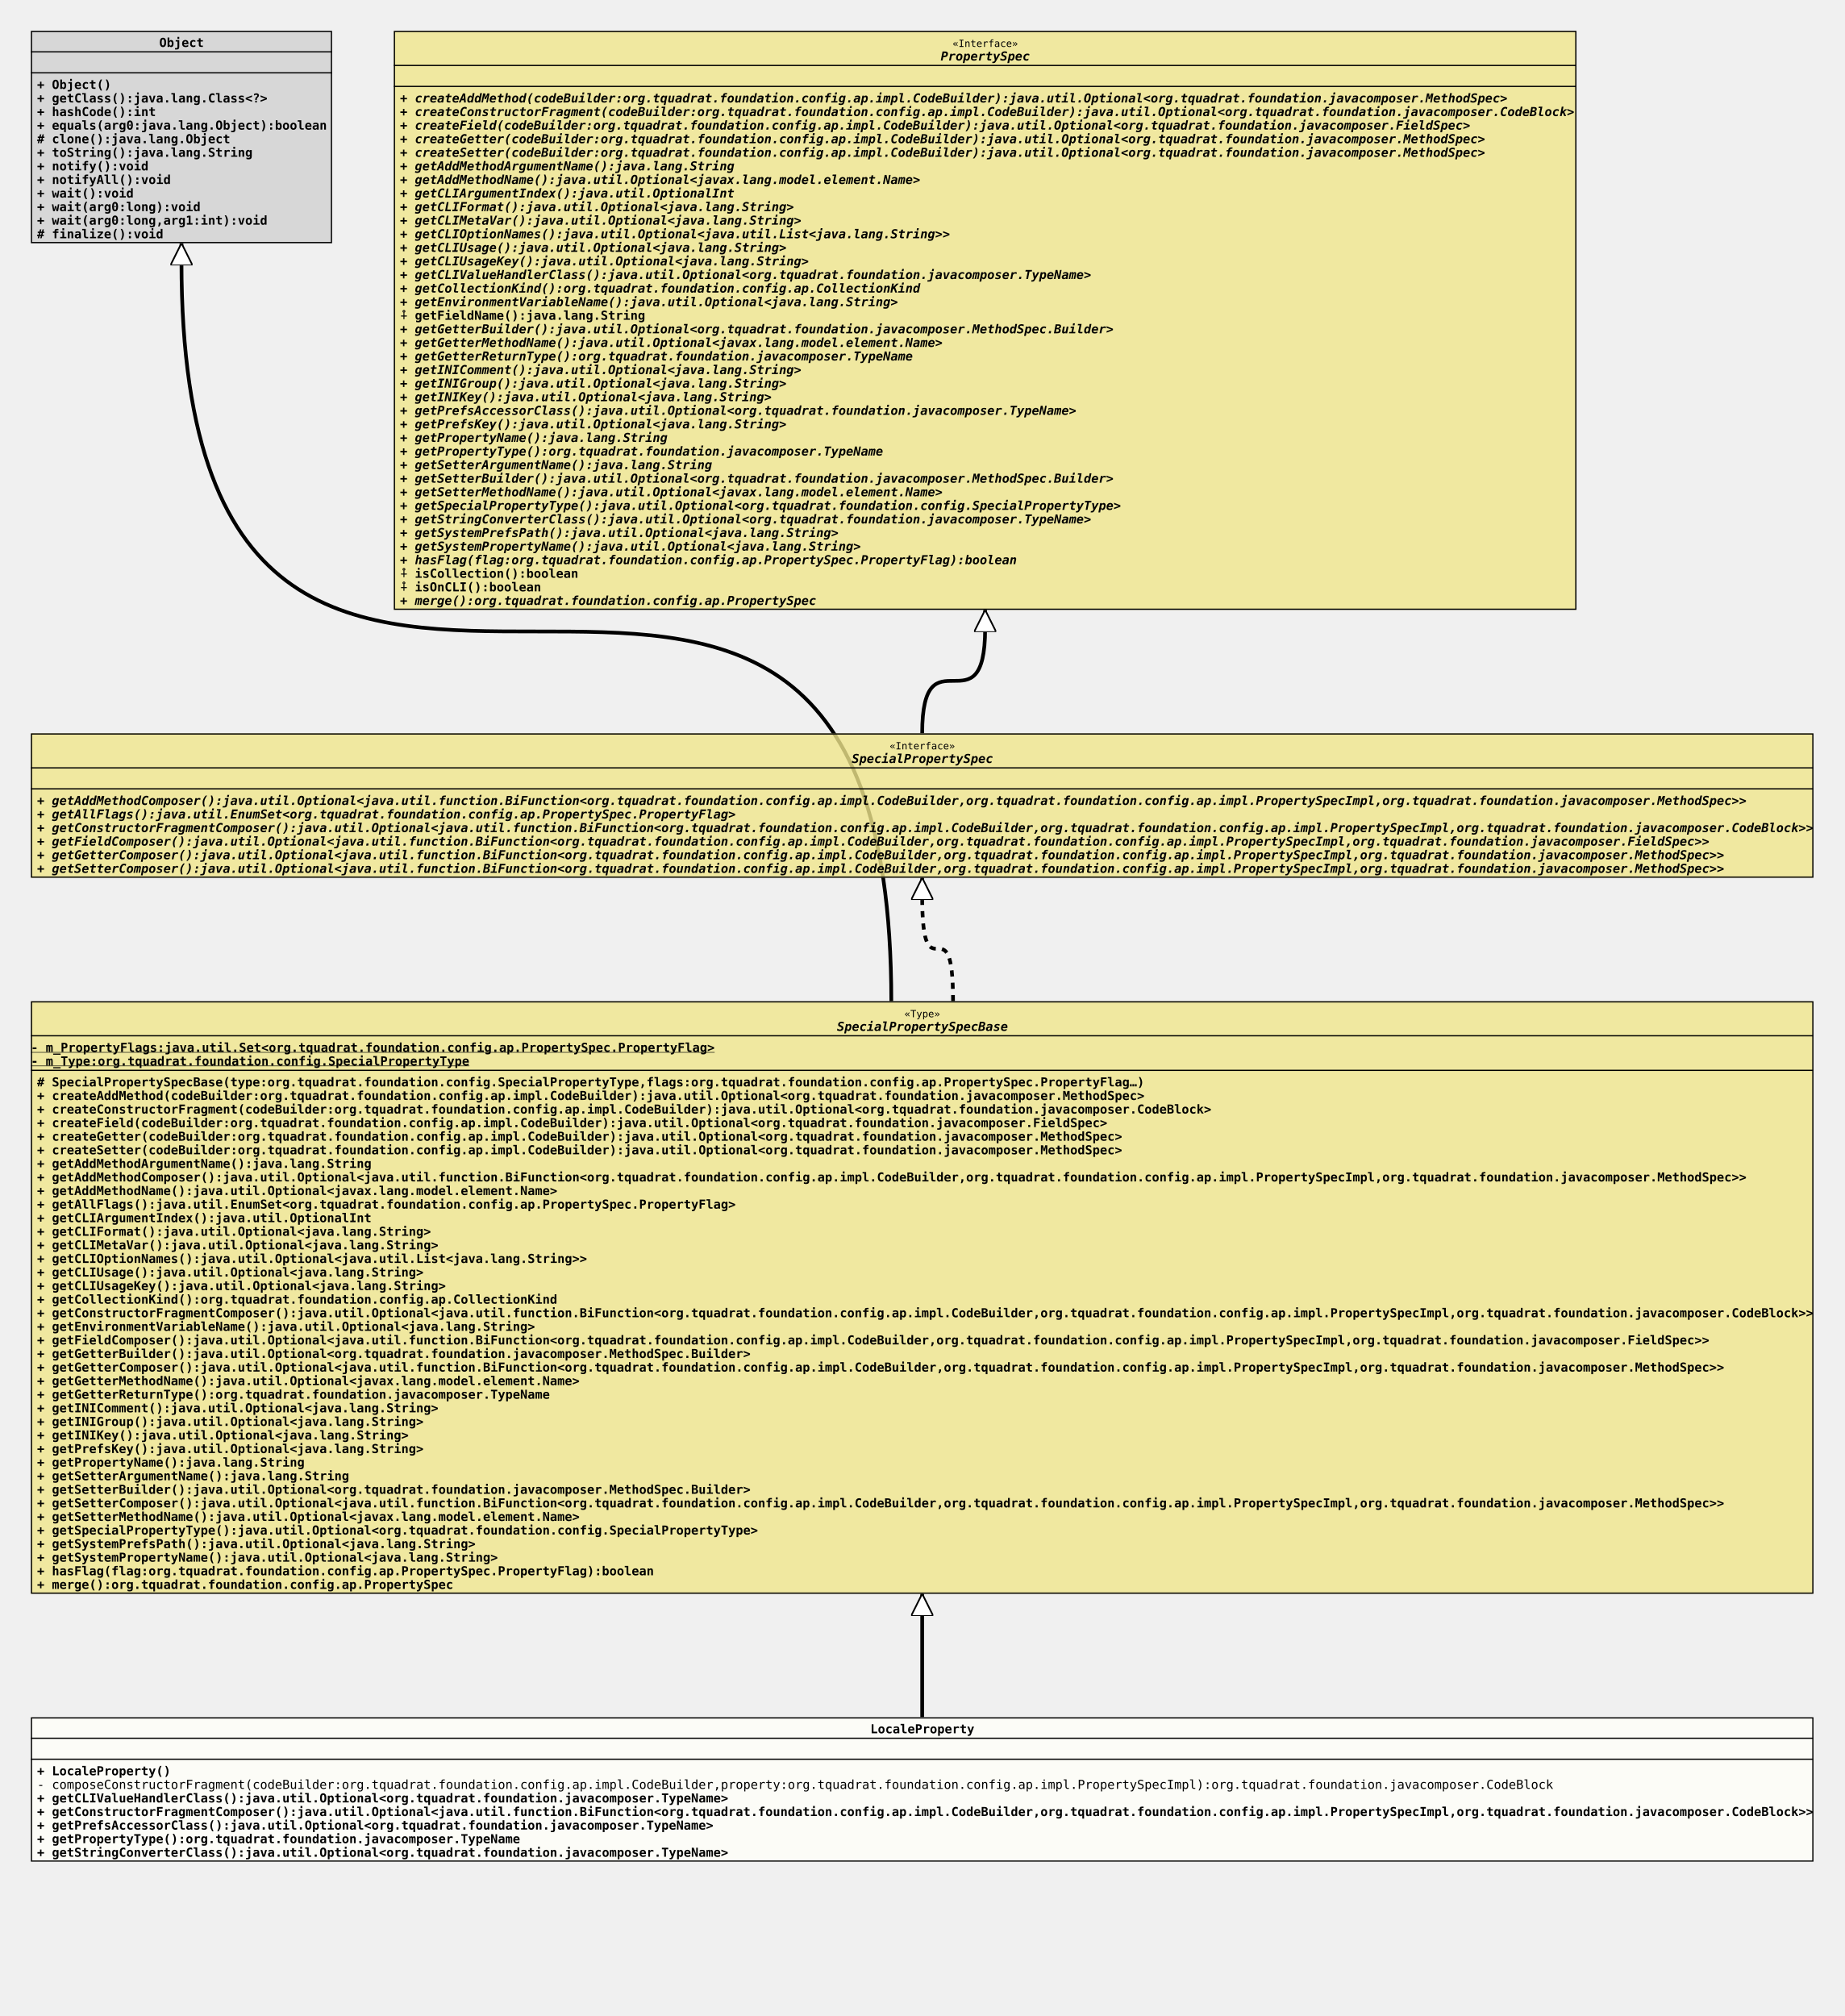
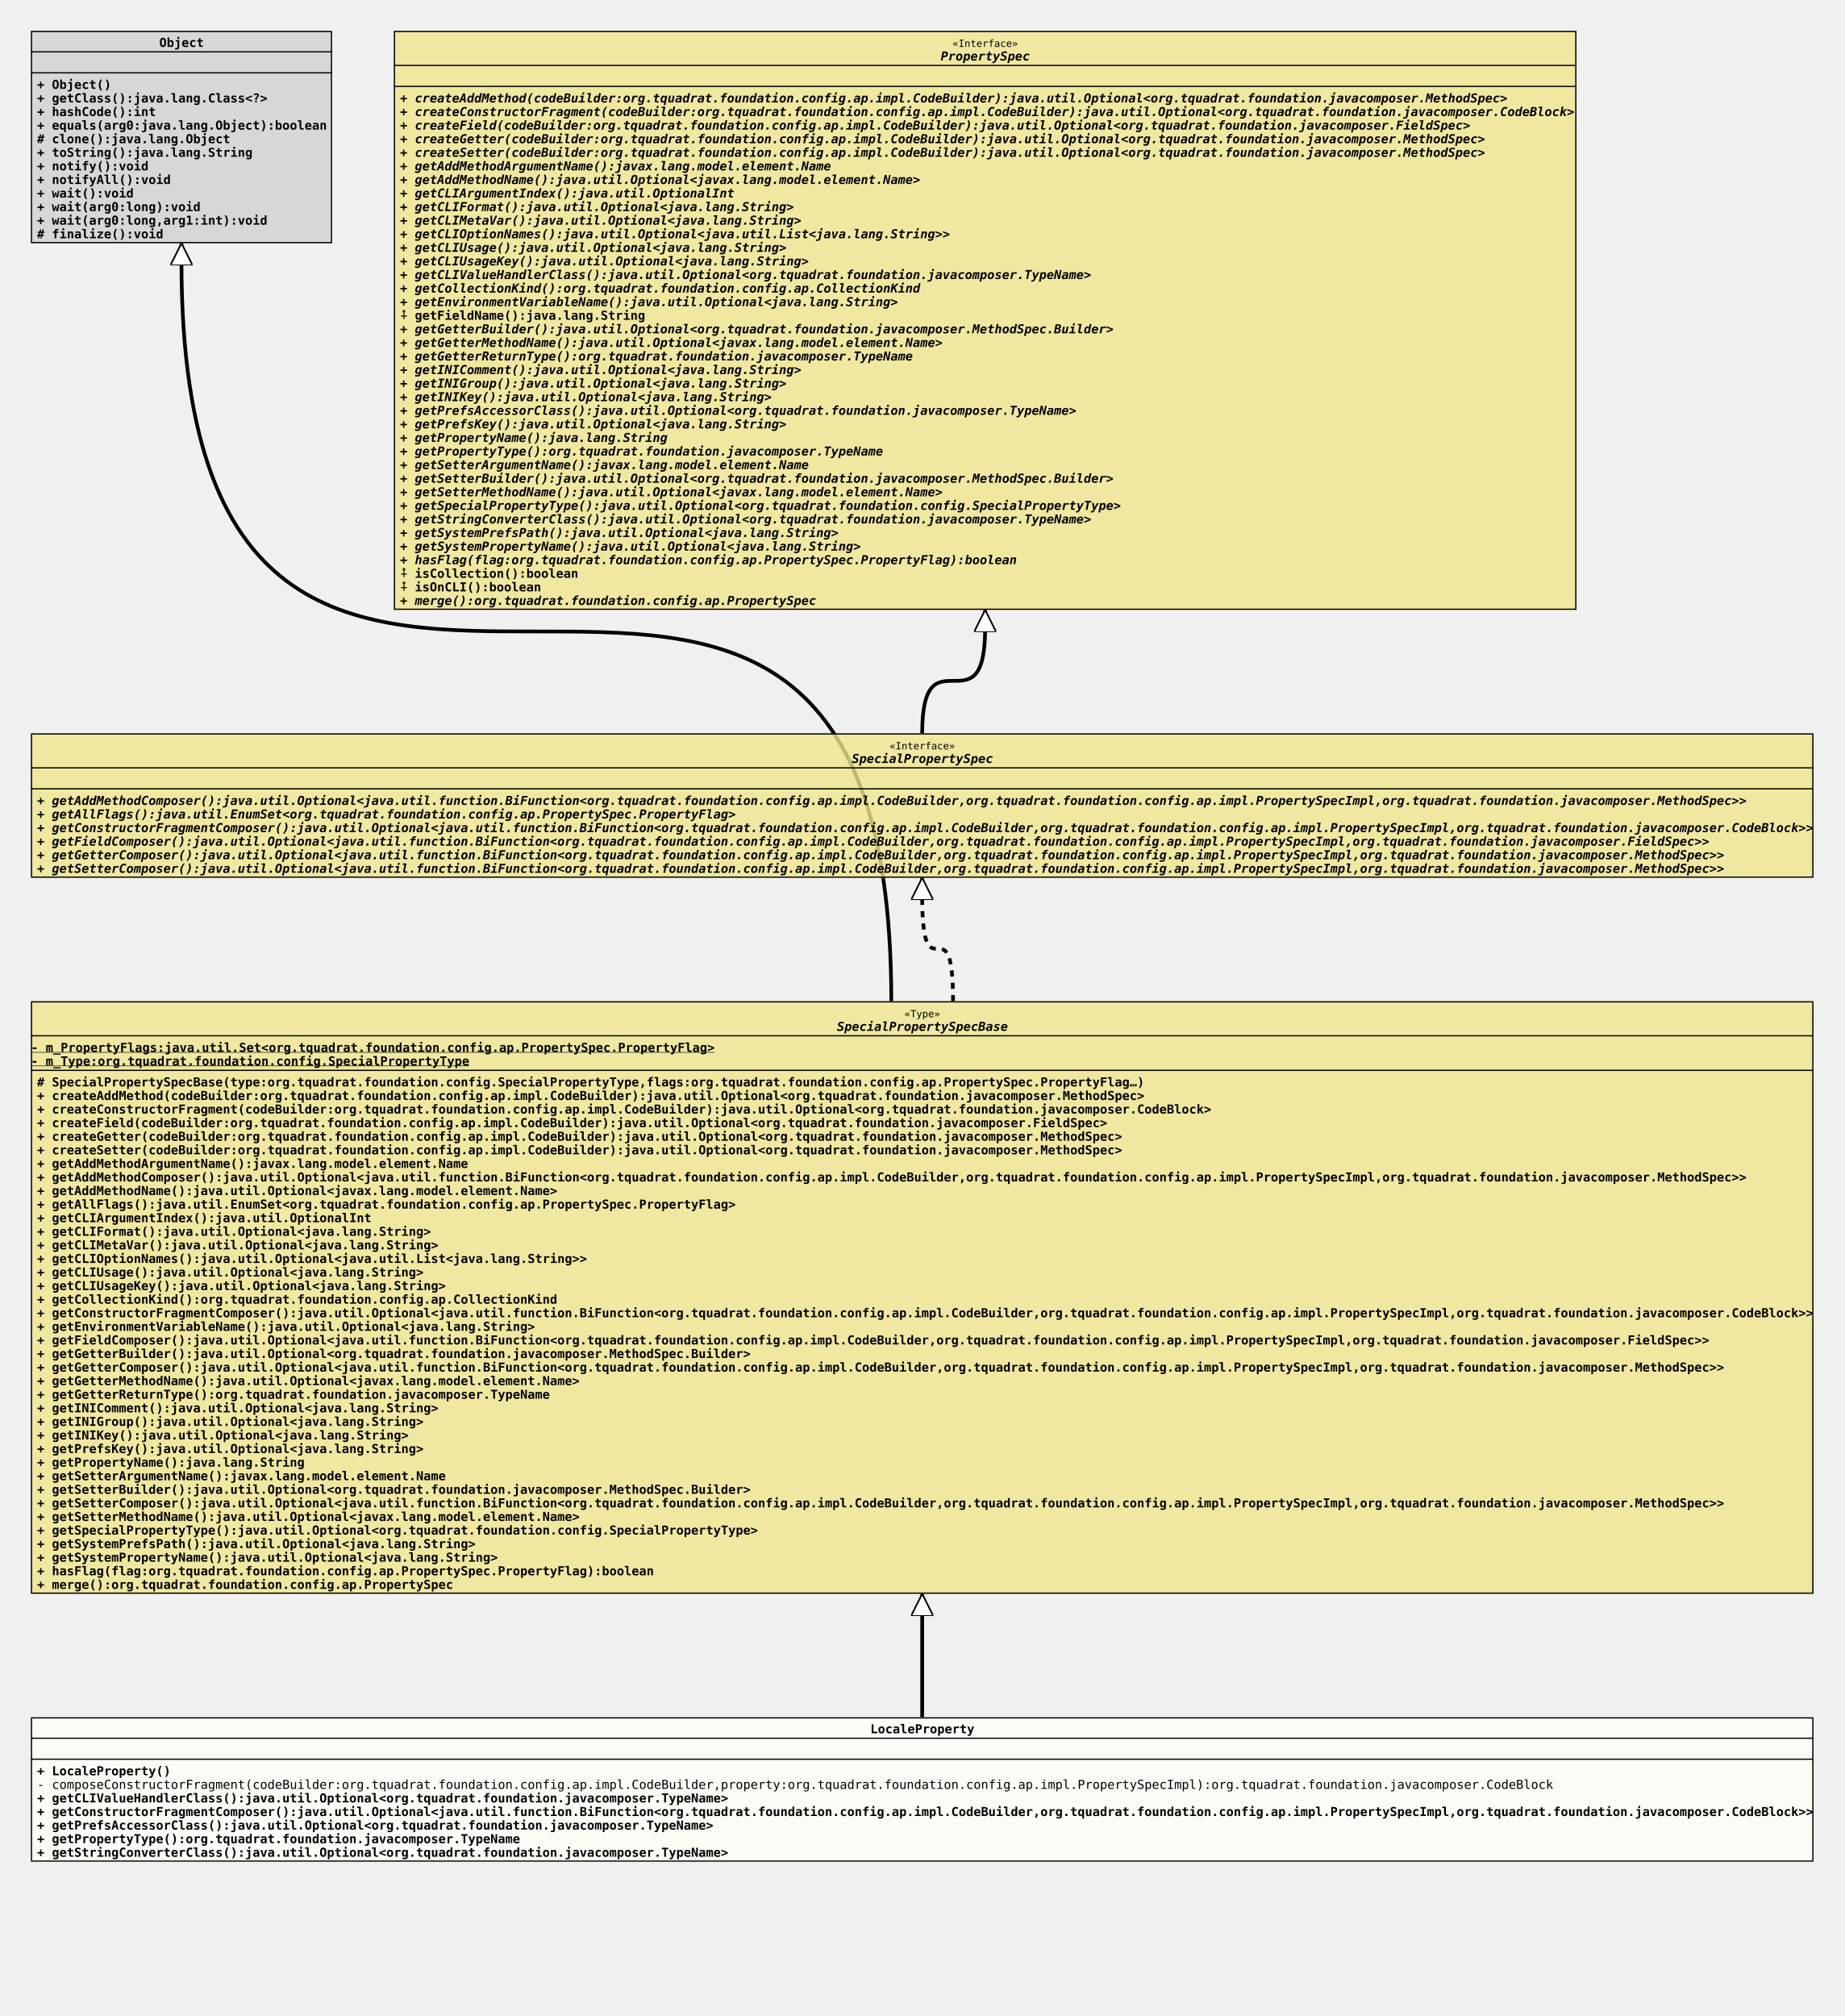
<svg xmlns="http://www.w3.org/2000/svg" xmlns:xlink="http://www.w3.org/1999/xlink" version="1.1" baseProfile="full" width="1494.000" height="1633.000">
  <defs>
    <style>
            line
            {
              stroke: black;
            }
            line.separator
            {
              stroke:       black;
              stroke-width: 1;
            }
            marker
            {
              fill: white;
            }
            path
            {
              fill:   white;
              stroke: black;
            }
            path.implementation
            {
              fill:             none;
              stroke-dasharray: 5,5;
              stroke-width:     3;
            }
            path.inheritance
            {
              fill:         none;
              stroke-width: 3;
            }
            rect
            {
              fill:         none;
              stroke:       black;
              stroke-width: 2;
            }
            rect.externalClass
            {
              fill:         #D0D0D0;
              fill-opacity: 0.8;
            }
            rect.focusClass
            {
              fill:         #FFFFF9;
              fill-opacity: 0.8;
            }
            rect.otherClass
            {
              fill:         #F0E68C;
              fill-opacity: 0.8;
            }
            rect.template
            {
              fill:             #FFFFFF;
              fill-opacity:     1.0;
              stroke-dasharray: 3,3;
            }
            text
            {
              font-family: monospace;
              font-size:   10px;
              font-weight: bold;
            }
            text.abstract
            {
              font-style: italic;
            }
            text.final
            {
              text-decoration: underline;
            }
            text.static
            {
              font-weight: normal;
            }
            text.stereotype
            {
              font-size:   8px;
              font-weight: normal;
            }
            </style>
    <marker id="inheritance" viewBox="0,0,40,40" markerUnits="strokeWidth" refX="40" refY="20" markerWidth="6" markerHeight="6" orient="auto">
      <path d="M40,20 l-40,-20 v40 Z" fill="#ffffff" stroke="#000000" stroke-width="3" />
    </marker>
    <marker id="implementation" viewBox="0,0,40,40" markerUnits="strokeWidth" refX="40" refY="20" markerWidth="6" markerHeight="6" orient="auto">
      <path d="M40,20 l-40,-20 v40 Z" fill="#ffffff" stroke="#000000" stroke-width="3" />
    </marker>
    <clipPath id="ID000001">
      <rect class="focusClass" height="117.000" width="1444.000" x="0.000" y="0.000" />
    </clipPath>
    <symbol id="org.tquadrat.foundation.config.ap.impl.specialprops.LocaleProperty">
      <g>
        <g class="focusClass" clip-path="url(#ID000001)">
          <rect x="0.000" y="0.000" width="1444.000" height="117.000" class="focusClass" />
          <line x1="0.000" y1="17.000" x2="1444.000" y2="17.000" class="separator" />
          <text x="680.000" y="13.000">LocaleProperty</text>
          <line x1="0.000" y1="34.000" x2="1444.000" y2="34.000" class="separator" />
          <text x="5.000" y="30.000" />
          <text x="5.000" y="47.000">+ LocaleProperty()</text>
          <text x="5.000" y="58.000" class="static">- composeConstructorFragment(codeBuilder:org.tquadrat.foundation.config.ap.impl.CodeBuilder,property:org.tquadrat.foundation.config.ap.impl.PropertySpecImpl):org.tquadrat.foundation.javacomposer.CodeBlock</text>
          <text x="5.000" y="69.000">+ getCLIValueHandlerClass():java.util.Optional&lt;org.tquadrat.foundation.javacomposer.TypeName&gt;</text>
          <text x="5.000" y="80.000">+ getConstructorFragmentComposer():java.util.Optional&lt;java.util.function.BiFunction&lt;org.tquadrat.foundation.config.ap.impl.CodeBuilder,org.tquadrat.foundation.config.ap.impl.PropertySpecImpl,org.tquadrat.foundation.javacomposer.CodeBlock&gt;&gt;</text>
          <text x="5.000" y="91.000">+ getPrefsAccessorClass():java.util.Optional&lt;org.tquadrat.foundation.javacomposer.TypeName&gt;</text>
          <text x="5.000" y="102.000">+ getPropertyType():org.tquadrat.foundation.javacomposer.TypeName</text>
          <text x="5.000" y="113.000">+ getStringConverterClass():java.util.Optional&lt;org.tquadrat.foundation.javacomposer.TypeName&gt;</text>
        </g>
      </g>
    </symbol>
    <clipPath id="ID000002">
      <rect class="otherClass" height="480.000" width="1444.000" x="0.000" y="0.000" />
    </clipPath>
    <symbol id="org.tquadrat.foundation.config.ap.impl.specialprops.SpecialPropertySpecBase">
      <g>
        <g clip-path="url(#ID000002)">
          <rect x="0.000" y="0.000" width="1444.000" height="480.000" class="otherClass" />
          <line x1="0.000" y1="28.000" x2="1444.000" y2="28.000" class="separator" />
          <text x="707.600" y="13.000" class="stereotype">«Type»</text>
          <text x="653.000" y="24.000" class="abstract">SpecialPropertySpecBase</text>
          <line x1="0.000" y1="56.000" x2="1444.000" y2="56.000" class="separator" />
          <text y="41.000" class="final">- m_PropertyFlags:java.util.Set&lt;org.tquadrat.foundation.config.ap.PropertySpec.PropertyFlag&gt;</text>
          <text y="52.000" class="final">- m_Type:org.tquadrat.foundation.config.SpecialPropertyType</text>
          <text x="5.000" y="69.000"># SpecialPropertySpecBase(type:org.tquadrat.foundation.config.SpecialPropertyType,flags:org.tquadrat.foundation.config.ap.PropertySpec.PropertyFlag…)</text>
          <text x="5.000" y="80.000">+ createAddMethod(codeBuilder:org.tquadrat.foundation.config.ap.impl.CodeBuilder):java.util.Optional&lt;org.tquadrat.foundation.javacomposer.MethodSpec&gt;</text>
          <text x="5.000" y="91.000">+ createConstructorFragment(codeBuilder:org.tquadrat.foundation.config.ap.impl.CodeBuilder):java.util.Optional&lt;org.tquadrat.foundation.javacomposer.CodeBlock&gt;</text>
          <text x="5.000" y="102.000">+ createField(codeBuilder:org.tquadrat.foundation.config.ap.impl.CodeBuilder):java.util.Optional&lt;org.tquadrat.foundation.javacomposer.FieldSpec&gt;</text>
          <text x="5.000" y="113.000">+ createGetter(codeBuilder:org.tquadrat.foundation.config.ap.impl.CodeBuilder):java.util.Optional&lt;org.tquadrat.foundation.javacomposer.MethodSpec&gt;</text>
          <text x="5.000" y="124.000">+ createSetter(codeBuilder:org.tquadrat.foundation.config.ap.impl.CodeBuilder):java.util.Optional&lt;org.tquadrat.foundation.javacomposer.MethodSpec&gt;</text>
-           <text x="5.000" y="135.000">+ getAddMethodArgumentName():java.lang.String</text>
+           <text x="5.000" y="135.000">+ getAddMethodArgumentName():javax.lang.model.element.Name</text>
          <text x="5.000" y="146.000">+ getAddMethodComposer():java.util.Optional&lt;java.util.function.BiFunction&lt;org.tquadrat.foundation.config.ap.impl.CodeBuilder,org.tquadrat.foundation.config.ap.impl.PropertySpecImpl,org.tquadrat.foundation.javacomposer.MethodSpec&gt;&gt;</text>
          <text x="5.000" y="157.000">+ getAddMethodName():java.util.Optional&lt;javax.lang.model.element.Name&gt;</text>
          <text x="5.000" y="168.000">+ getAllFlags():java.util.EnumSet&lt;org.tquadrat.foundation.config.ap.PropertySpec.PropertyFlag&gt;</text>
          <text x="5.000" y="179.000">+ getCLIArgumentIndex():java.util.OptionalInt</text>
          <text x="5.000" y="190.000">+ getCLIFormat():java.util.Optional&lt;java.lang.String&gt;</text>
          <text x="5.000" y="201.000">+ getCLIMetaVar():java.util.Optional&lt;java.lang.String&gt;</text>
          <text x="5.000" y="212.000">+ getCLIOptionNames():java.util.Optional&lt;java.util.List&lt;java.lang.String&gt;&gt;</text>
          <text x="5.000" y="223.000">+ getCLIUsage():java.util.Optional&lt;java.lang.String&gt;</text>
          <text x="5.000" y="234.000">+ getCLIUsageKey():java.util.Optional&lt;java.lang.String&gt;</text>
          <text x="5.000" y="245.000">+ getCollectionKind():org.tquadrat.foundation.config.ap.CollectionKind</text>
          <text x="5.000" y="256.000">+ getConstructorFragmentComposer():java.util.Optional&lt;java.util.function.BiFunction&lt;org.tquadrat.foundation.config.ap.impl.CodeBuilder,org.tquadrat.foundation.config.ap.impl.PropertySpecImpl,org.tquadrat.foundation.javacomposer.CodeBlock&gt;&gt;</text>
          <text x="5.000" y="267.000">+ getEnvironmentVariableName():java.util.Optional&lt;java.lang.String&gt;</text>
          <text x="5.000" y="278.000">+ getFieldComposer():java.util.Optional&lt;java.util.function.BiFunction&lt;org.tquadrat.foundation.config.ap.impl.CodeBuilder,org.tquadrat.foundation.config.ap.impl.PropertySpecImpl,org.tquadrat.foundation.javacomposer.FieldSpec&gt;&gt;</text>
          <text x="5.000" y="289.000">+ getGetterBuilder():java.util.Optional&lt;org.tquadrat.foundation.javacomposer.MethodSpec.Builder&gt;</text>
          <text x="5.000" y="300.000">+ getGetterComposer():java.util.Optional&lt;java.util.function.BiFunction&lt;org.tquadrat.foundation.config.ap.impl.CodeBuilder,org.tquadrat.foundation.config.ap.impl.PropertySpecImpl,org.tquadrat.foundation.javacomposer.MethodSpec&gt;&gt;</text>
          <text x="5.000" y="311.000">+ getGetterMethodName():java.util.Optional&lt;javax.lang.model.element.Name&gt;</text>
          <text x="5.000" y="322.000">+ getGetterReturnType():org.tquadrat.foundation.javacomposer.TypeName</text>
          <text x="5.000" y="333.000">+ getINIComment():java.util.Optional&lt;java.lang.String&gt;</text>
          <text x="5.000" y="344.000">+ getINIGroup():java.util.Optional&lt;java.lang.String&gt;</text>
          <text x="5.000" y="355.000">+ getINIKey():java.util.Optional&lt;java.lang.String&gt;</text>
          <text x="5.000" y="366.000">+ getPrefsKey():java.util.Optional&lt;java.lang.String&gt;</text>
          <text x="5.000" y="377.000">+ getPropertyName():java.lang.String</text>
-           <text x="5.000" y="388.000">+ getSetterArgumentName():java.lang.String</text>
+           <text x="5.000" y="388.000">+ getSetterArgumentName():javax.lang.model.element.Name</text>
          <text x="5.000" y="399.000">+ getSetterBuilder():java.util.Optional&lt;org.tquadrat.foundation.javacomposer.MethodSpec.Builder&gt;</text>
          <text x="5.000" y="410.000">+ getSetterComposer():java.util.Optional&lt;java.util.function.BiFunction&lt;org.tquadrat.foundation.config.ap.impl.CodeBuilder,org.tquadrat.foundation.config.ap.impl.PropertySpecImpl,org.tquadrat.foundation.javacomposer.MethodSpec&gt;&gt;</text>
          <text x="5.000" y="421.000">+ getSetterMethodName():java.util.Optional&lt;javax.lang.model.element.Name&gt;</text>
          <text x="5.000" y="432.000">+ getSpecialPropertyType():java.util.Optional&lt;org.tquadrat.foundation.config.SpecialPropertyType&gt;</text>
          <text x="5.000" y="443.000">+ getSystemPrefsPath():java.util.Optional&lt;java.lang.String&gt;</text>
          <text x="5.000" y="454.000">+ getSystemPropertyName():java.util.Optional&lt;java.lang.String&gt;</text>
          <text x="5.000" y="465.000">+ hasFlag(flag:org.tquadrat.foundation.config.ap.PropertySpec.PropertyFlag):boolean</text>
          <text x="5.000" y="476.000">+ merge():org.tquadrat.foundation.config.ap.PropertySpec</text>
        </g>
      </g>
    </symbol>
    <clipPath id="ID000003">
      <rect class="externalClass" height="172.000" width="244.000" x="0.000" y="0.000" />
    </clipPath>
    <symbol id="java.lang.Object">
      <g>
        <g clip-path="url(#ID000003)">
          <rect x="0.000" y="0.000" width="244.000" height="172.000" class="externalClass" />
          <line x1="0.000" y1="17.000" x2="244.000" y2="17.000" class="separator" />
          <text x="104.000" y="13.000">Object</text>
          <line x1="0.000" y1="34.000" x2="244.000" y2="34.000" class="separator" />
          <text x="5.000" y="30.000" />
          <text x="5.000" y="47.000">+ Object()</text>
          <text x="5.000" y="58.000">+ getClass():java.lang.Class&lt;?&gt;</text>
          <text x="5.000" y="69.000">+ hashCode():int</text>
          <text x="5.000" y="80.000">+ equals(arg0:java.lang.Object):boolean</text>
          <text x="5.000" y="91.000"># clone():java.lang.Object</text>
          <text x="5.000" y="102.000">+ toString():java.lang.String</text>
          <text x="5.000" y="113.000">+ notify():void</text>
          <text x="5.000" y="124.000">+ notifyAll():void</text>
          <text x="5.000" y="135.000">+ wait():void</text>
          <text x="5.000" y="146.000">+ wait(arg0:long):void</text>
          <text x="5.000" y="157.000">+ wait(arg0:long,arg1:int):void</text>
          <text x="5.000" y="168.000"># finalize():void</text>
        </g>
      </g>
    </symbol>
    <clipPath id="ID000004">
      <rect class="otherClass" height="117.000" width="1444.000" x="0.000" y="0.000" />
    </clipPath>
    <symbol id="org.tquadrat.foundation.config.ap.impl.SpecialPropertySpec">
      <g>
        <g clip-path="url(#ID000004)">
          <rect x="0.000" y="0.000" width="1444.000" height="117.000" class="otherClass" />
          <line x1="0.000" y1="28.000" x2="1444.000" y2="28.000" class="separator" />
          <text x="695.600" y="13.000" class="stereotype">«Interface»</text>
          <text x="665.000" y="24.000" class="abstract">SpecialPropertySpec</text>
          <line x1="0.000" y1="45.000" x2="1444.000" y2="45.000" class="separator" />
          <text x="5.000" y="41.000" />
          <text x="5.000" y="58.000" class="abstract">+ getAddMethodComposer():java.util.Optional&lt;java.util.function.BiFunction&lt;org.tquadrat.foundation.config.ap.impl.CodeBuilder,org.tquadrat.foundation.config.ap.impl.PropertySpecImpl,org.tquadrat.foundation.javacomposer.MethodSpec&gt;&gt;</text>
          <text x="5.000" y="69.000" class="abstract">+ getAllFlags():java.util.EnumSet&lt;org.tquadrat.foundation.config.ap.PropertySpec.PropertyFlag&gt;</text>
          <text x="5.000" y="80.000" class="abstract">+ getConstructorFragmentComposer():java.util.Optional&lt;java.util.function.BiFunction&lt;org.tquadrat.foundation.config.ap.impl.CodeBuilder,org.tquadrat.foundation.config.ap.impl.PropertySpecImpl,org.tquadrat.foundation.javacomposer.CodeBlock&gt;&gt;</text>
          <text x="5.000" y="91.000" class="abstract">+ getFieldComposer():java.util.Optional&lt;java.util.function.BiFunction&lt;org.tquadrat.foundation.config.ap.impl.CodeBuilder,org.tquadrat.foundation.config.ap.impl.PropertySpecImpl,org.tquadrat.foundation.javacomposer.FieldSpec&gt;&gt;</text>
          <text x="5.000" y="102.000" class="abstract">+ getGetterComposer():java.util.Optional&lt;java.util.function.BiFunction&lt;org.tquadrat.foundation.config.ap.impl.CodeBuilder,org.tquadrat.foundation.config.ap.impl.PropertySpecImpl,org.tquadrat.foundation.javacomposer.MethodSpec&gt;&gt;</text>
          <text x="5.000" y="113.000" class="abstract">+ getSetterComposer():java.util.Optional&lt;java.util.function.BiFunction&lt;org.tquadrat.foundation.config.ap.impl.CodeBuilder,org.tquadrat.foundation.config.ap.impl.PropertySpecImpl,org.tquadrat.foundation.javacomposer.MethodSpec&gt;&gt;</text>
        </g>
      </g>
    </symbol>
    <clipPath id="ID000005">
      <rect class="otherClass" height="469.000" width="958.000" x="0.000" y="0.000" />
    </clipPath>
    <symbol id="org.tquadrat.foundation.config.ap.PropertySpec">
      <g>
        <g clip-path="url(#ID000005)">
          <rect x="0.000" y="0.000" width="958.000" height="469.000" class="otherClass" />
          <line x1="0.000" y1="28.000" x2="958.000" y2="28.000" class="separator" />
          <text x="452.600" y="13.000" class="stereotype">«Interface»</text>
          <text x="443.000" y="24.000" class="abstract">PropertySpec</text>
          <line x1="0.000" y1="45.000" x2="958.000" y2="45.000" class="separator" />
          <text x="5.000" y="41.000" />
          <text x="5.000" y="58.000" class="abstract">+ createAddMethod(codeBuilder:org.tquadrat.foundation.config.ap.impl.CodeBuilder):java.util.Optional&lt;org.tquadrat.foundation.javacomposer.MethodSpec&gt;</text>
          <text x="5.000" y="69.000" class="abstract">+ createConstructorFragment(codeBuilder:org.tquadrat.foundation.config.ap.impl.CodeBuilder):java.util.Optional&lt;org.tquadrat.foundation.javacomposer.CodeBlock&gt;</text>
          <text x="5.000" y="80.000" class="abstract">+ createField(codeBuilder:org.tquadrat.foundation.config.ap.impl.CodeBuilder):java.util.Optional&lt;org.tquadrat.foundation.javacomposer.FieldSpec&gt;</text>
          <text x="5.000" y="91.000" class="abstract">+ createGetter(codeBuilder:org.tquadrat.foundation.config.ap.impl.CodeBuilder):java.util.Optional&lt;org.tquadrat.foundation.javacomposer.MethodSpec&gt;</text>
          <text x="5.000" y="102.000" class="abstract">+ createSetter(codeBuilder:org.tquadrat.foundation.config.ap.impl.CodeBuilder):java.util.Optional&lt;org.tquadrat.foundation.javacomposer.MethodSpec&gt;</text>
-           <text x="5.000" y="113.000" class="abstract">+ getAddMethodArgumentName():java.lang.String</text>
+           <text x="5.000" y="113.000" class="abstract">+ getAddMethodArgumentName():javax.lang.model.element.Name</text>
          <text x="5.000" y="124.000" class="abstract">+ getAddMethodName():java.util.Optional&lt;javax.lang.model.element.Name&gt;</text>
          <text x="5.000" y="135.000" class="abstract">+ getCLIArgumentIndex():java.util.OptionalInt</text>
          <text x="5.000" y="146.000" class="abstract">+ getCLIFormat():java.util.Optional&lt;java.lang.String&gt;</text>
          <text x="5.000" y="157.000" class="abstract">+ getCLIMetaVar():java.util.Optional&lt;java.lang.String&gt;</text>
          <text x="5.000" y="168.000" class="abstract">+ getCLIOptionNames():java.util.Optional&lt;java.util.List&lt;java.lang.String&gt;&gt;</text>
          <text x="5.000" y="179.000" class="abstract">+ getCLIUsage():java.util.Optional&lt;java.lang.String&gt;</text>
          <text x="5.000" y="190.000" class="abstract">+ getCLIUsageKey():java.util.Optional&lt;java.lang.String&gt;</text>
          <text x="5.000" y="201.000" class="abstract">+ getCLIValueHandlerClass():java.util.Optional&lt;org.tquadrat.foundation.javacomposer.TypeName&gt;</text>
          <text x="5.000" y="212.000" class="abstract">+ getCollectionKind():org.tquadrat.foundation.config.ap.CollectionKind</text>
          <text x="5.000" y="223.000" class="abstract">+ getEnvironmentVariableName():java.util.Optional&lt;java.lang.String&gt;</text>
          <text x="5.000" y="234.000">⨢ getFieldName():java.lang.String</text>
          <text x="5.000" y="245.000" class="abstract">+ getGetterBuilder():java.util.Optional&lt;org.tquadrat.foundation.javacomposer.MethodSpec.Builder&gt;</text>
          <text x="5.000" y="256.000" class="abstract">+ getGetterMethodName():java.util.Optional&lt;javax.lang.model.element.Name&gt;</text>
          <text x="5.000" y="267.000" class="abstract">+ getGetterReturnType():org.tquadrat.foundation.javacomposer.TypeName</text>
          <text x="5.000" y="278.000" class="abstract">+ getINIComment():java.util.Optional&lt;java.lang.String&gt;</text>
          <text x="5.000" y="289.000" class="abstract">+ getINIGroup():java.util.Optional&lt;java.lang.String&gt;</text>
          <text x="5.000" y="300.000" class="abstract">+ getINIKey():java.util.Optional&lt;java.lang.String&gt;</text>
          <text x="5.000" y="311.000" class="abstract">+ getPrefsAccessorClass():java.util.Optional&lt;org.tquadrat.foundation.javacomposer.TypeName&gt;</text>
          <text x="5.000" y="322.000" class="abstract">+ getPrefsKey():java.util.Optional&lt;java.lang.String&gt;</text>
          <text x="5.000" y="333.000" class="abstract">+ getPropertyName():java.lang.String</text>
          <text x="5.000" y="344.000" class="abstract">+ getPropertyType():org.tquadrat.foundation.javacomposer.TypeName</text>
-           <text x="5.000" y="355.000" class="abstract">+ getSetterArgumentName():java.lang.String</text>
+           <text x="5.000" y="355.000" class="abstract">+ getSetterArgumentName():javax.lang.model.element.Name</text>
          <text x="5.000" y="366.000" class="abstract">+ getSetterBuilder():java.util.Optional&lt;org.tquadrat.foundation.javacomposer.MethodSpec.Builder&gt;</text>
          <text x="5.000" y="377.000" class="abstract">+ getSetterMethodName():java.util.Optional&lt;javax.lang.model.element.Name&gt;</text>
          <text x="5.000" y="388.000" class="abstract">+ getSpecialPropertyType():java.util.Optional&lt;org.tquadrat.foundation.config.SpecialPropertyType&gt;</text>
          <text x="5.000" y="399.000" class="abstract">+ getStringConverterClass():java.util.Optional&lt;org.tquadrat.foundation.javacomposer.TypeName&gt;</text>
          <text x="5.000" y="410.000" class="abstract">+ getSystemPrefsPath():java.util.Optional&lt;java.lang.String&gt;</text>
          <text x="5.000" y="421.000" class="abstract">+ getSystemPropertyName():java.util.Optional&lt;java.lang.String&gt;</text>
          <text x="5.000" y="432.000" class="abstract">+ hasFlag(flag:org.tquadrat.foundation.config.ap.PropertySpec.PropertyFlag):boolean</text>
          <text x="5.000" y="443.000">⨢ isCollection():boolean</text>
          <text x="5.000" y="454.000">⨢ isOnCLI():boolean</text>
          <text x="5.000" y="465.000" class="abstract">+ merge():org.tquadrat.foundation.config.ap.PropertySpec</text>
        </g>
      </g>
    </symbol>
  </defs>
  <path class="inheritance" d="M747.000,1391.000 L747.000,1291.000" marker-end="url(#inheritance)" />
  <path class="inheritance" d="M722.000,811.000 c0.000,-599.000,-575.000,0.000,-575.000,-599.000 v-15" marker-end="url(#inheritance)" />
  <path class="implementation" d="M772.000,811.000 c0.000,-85.000,-25.000,0.000,-25.000,-85.000 v-15" marker-end="url(#implementation)" />
  <path class="inheritance" d="M747.000,594.000 c0.000,-85.000,51.000,0.000,51.000,-85.000 v-15" marker-end="url(#inheritance)" />
  <use x="25.000" y="25.000" xlink:href="#java.lang.Object" />
  <use x="319.000" y="25.000" xlink:href="#org.tquadrat.foundation.config.ap.PropertySpec" />
  <use x="25.000" y="594.000" xlink:href="#org.tquadrat.foundation.config.ap.impl.SpecialPropertySpec" />
  <use x="25.000" y="811.000" xlink:href="#org.tquadrat.foundation.config.ap.impl.specialprops.SpecialPropertySpecBase" />
  <use x="25.000" y="1391.000" xlink:href="#org.tquadrat.foundation.config.ap.impl.specialprops.LocaleProperty" />
</svg>
